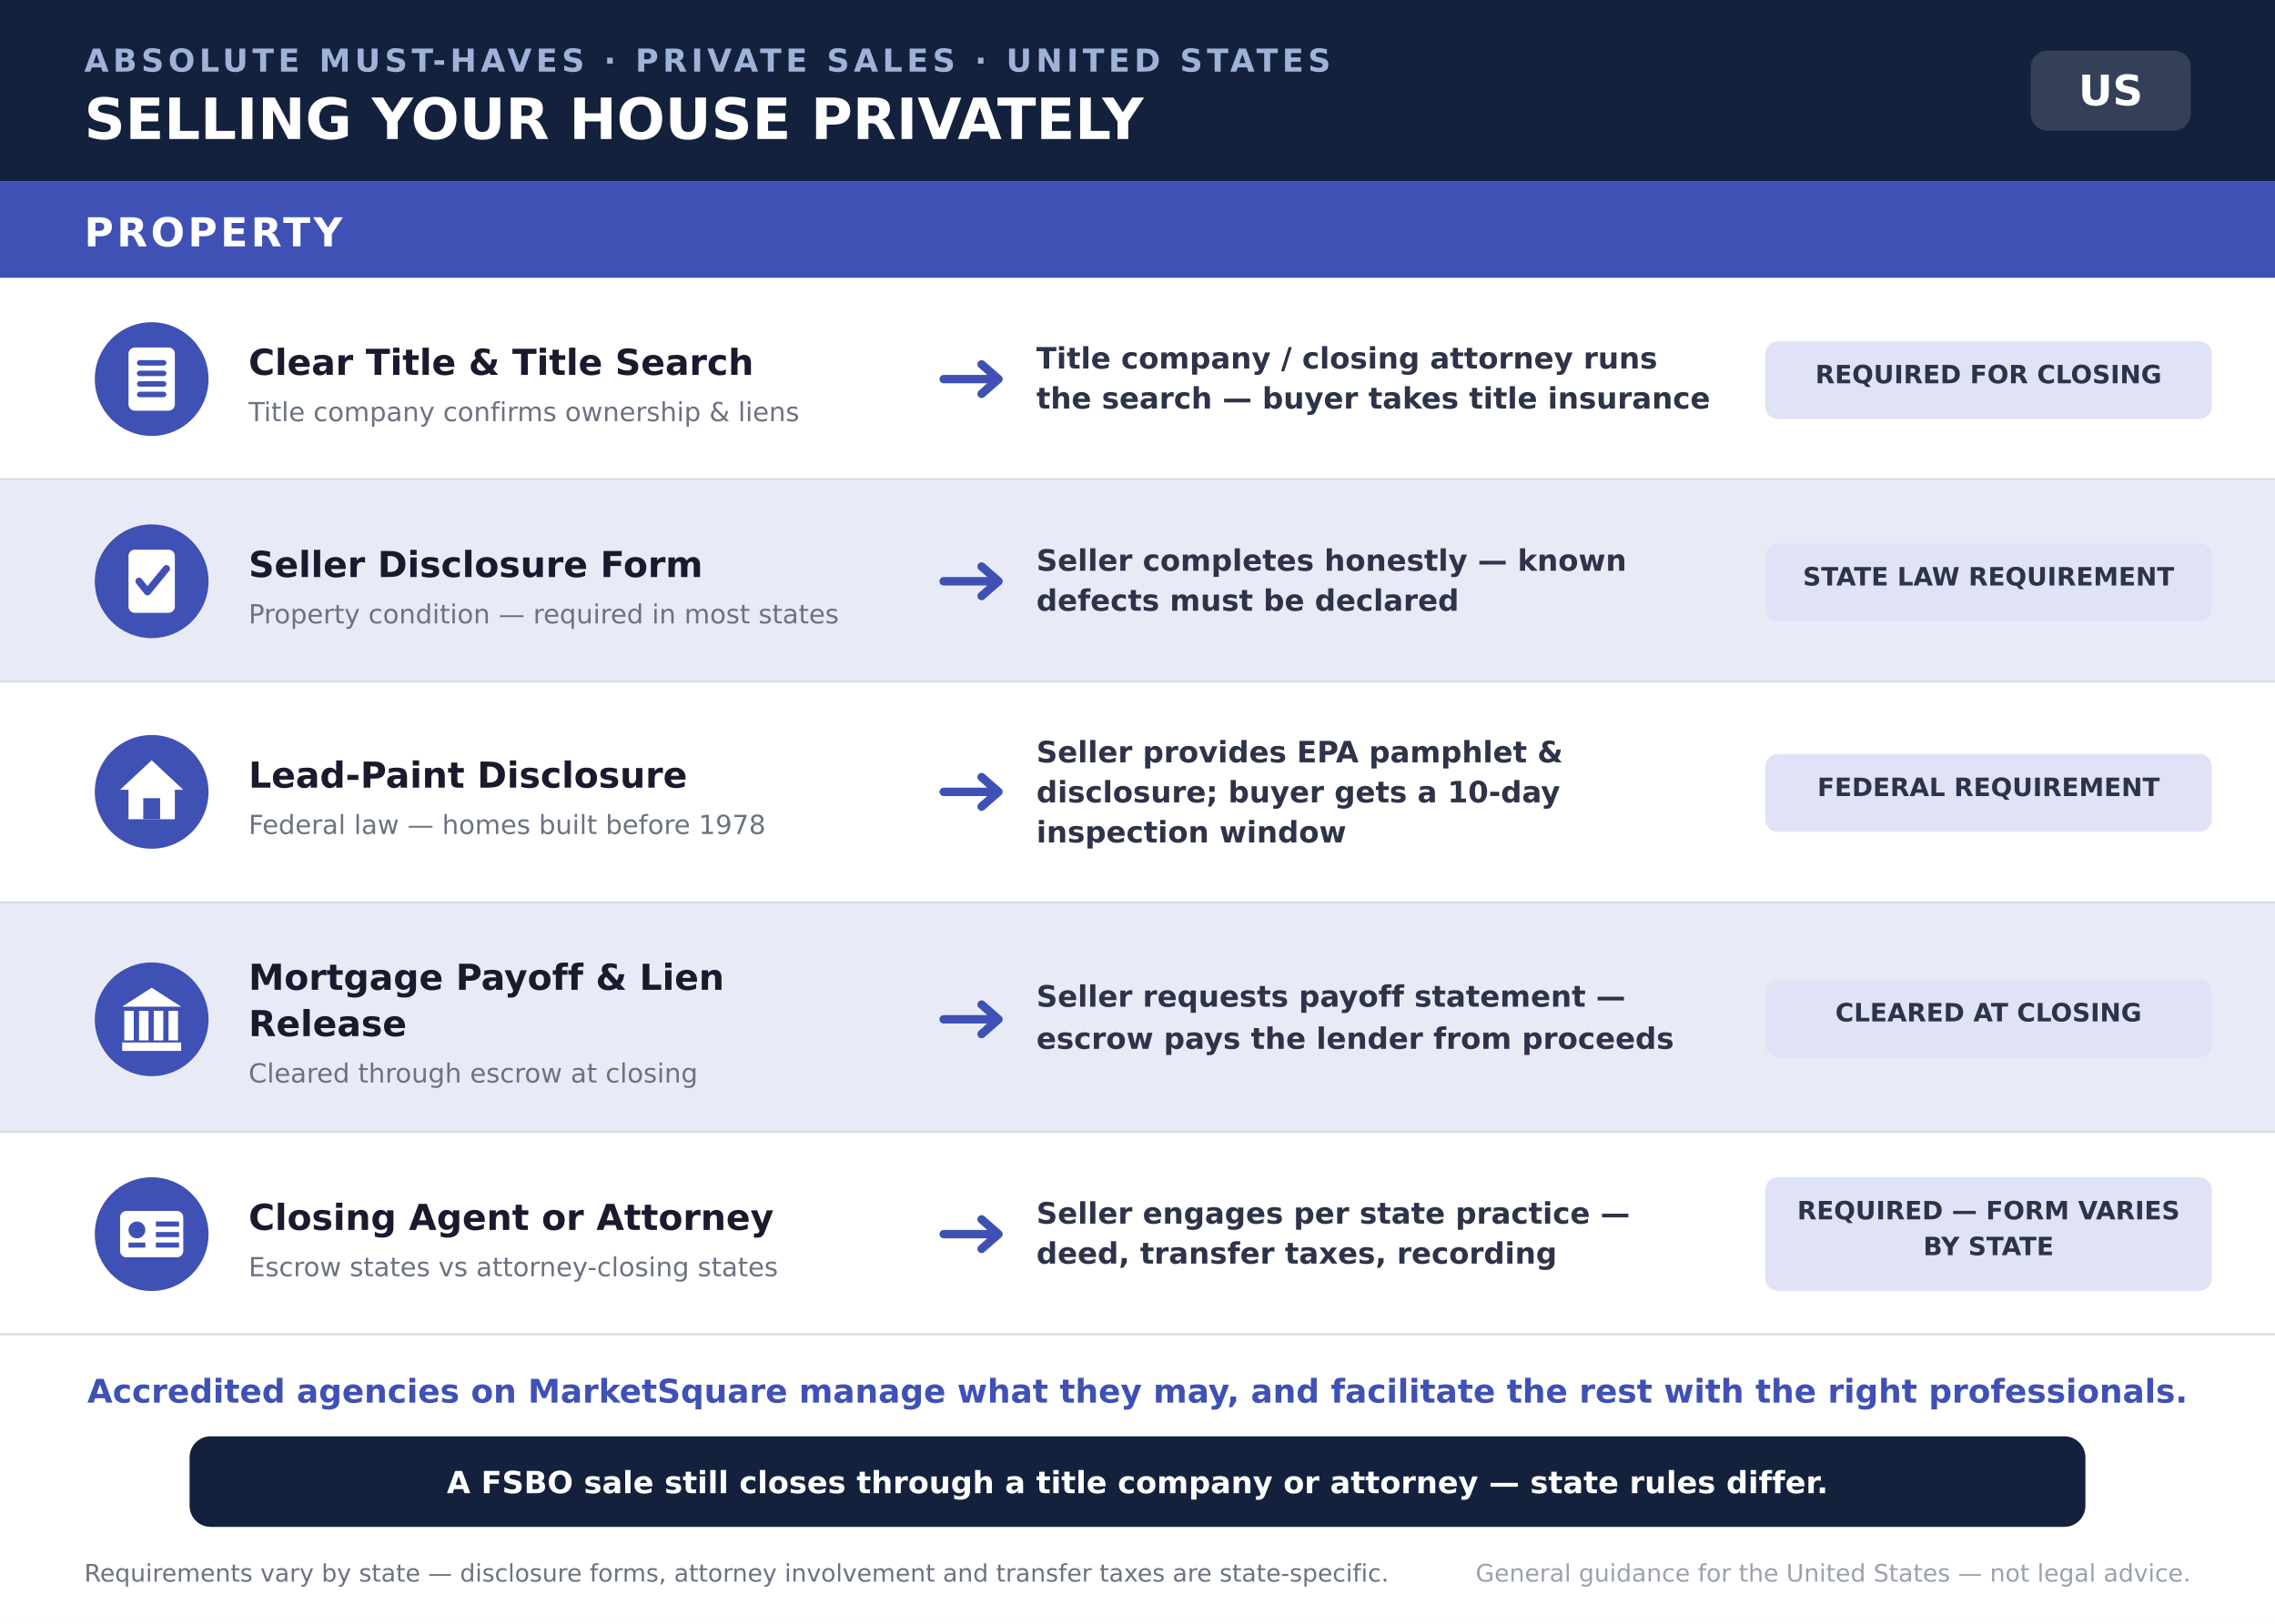
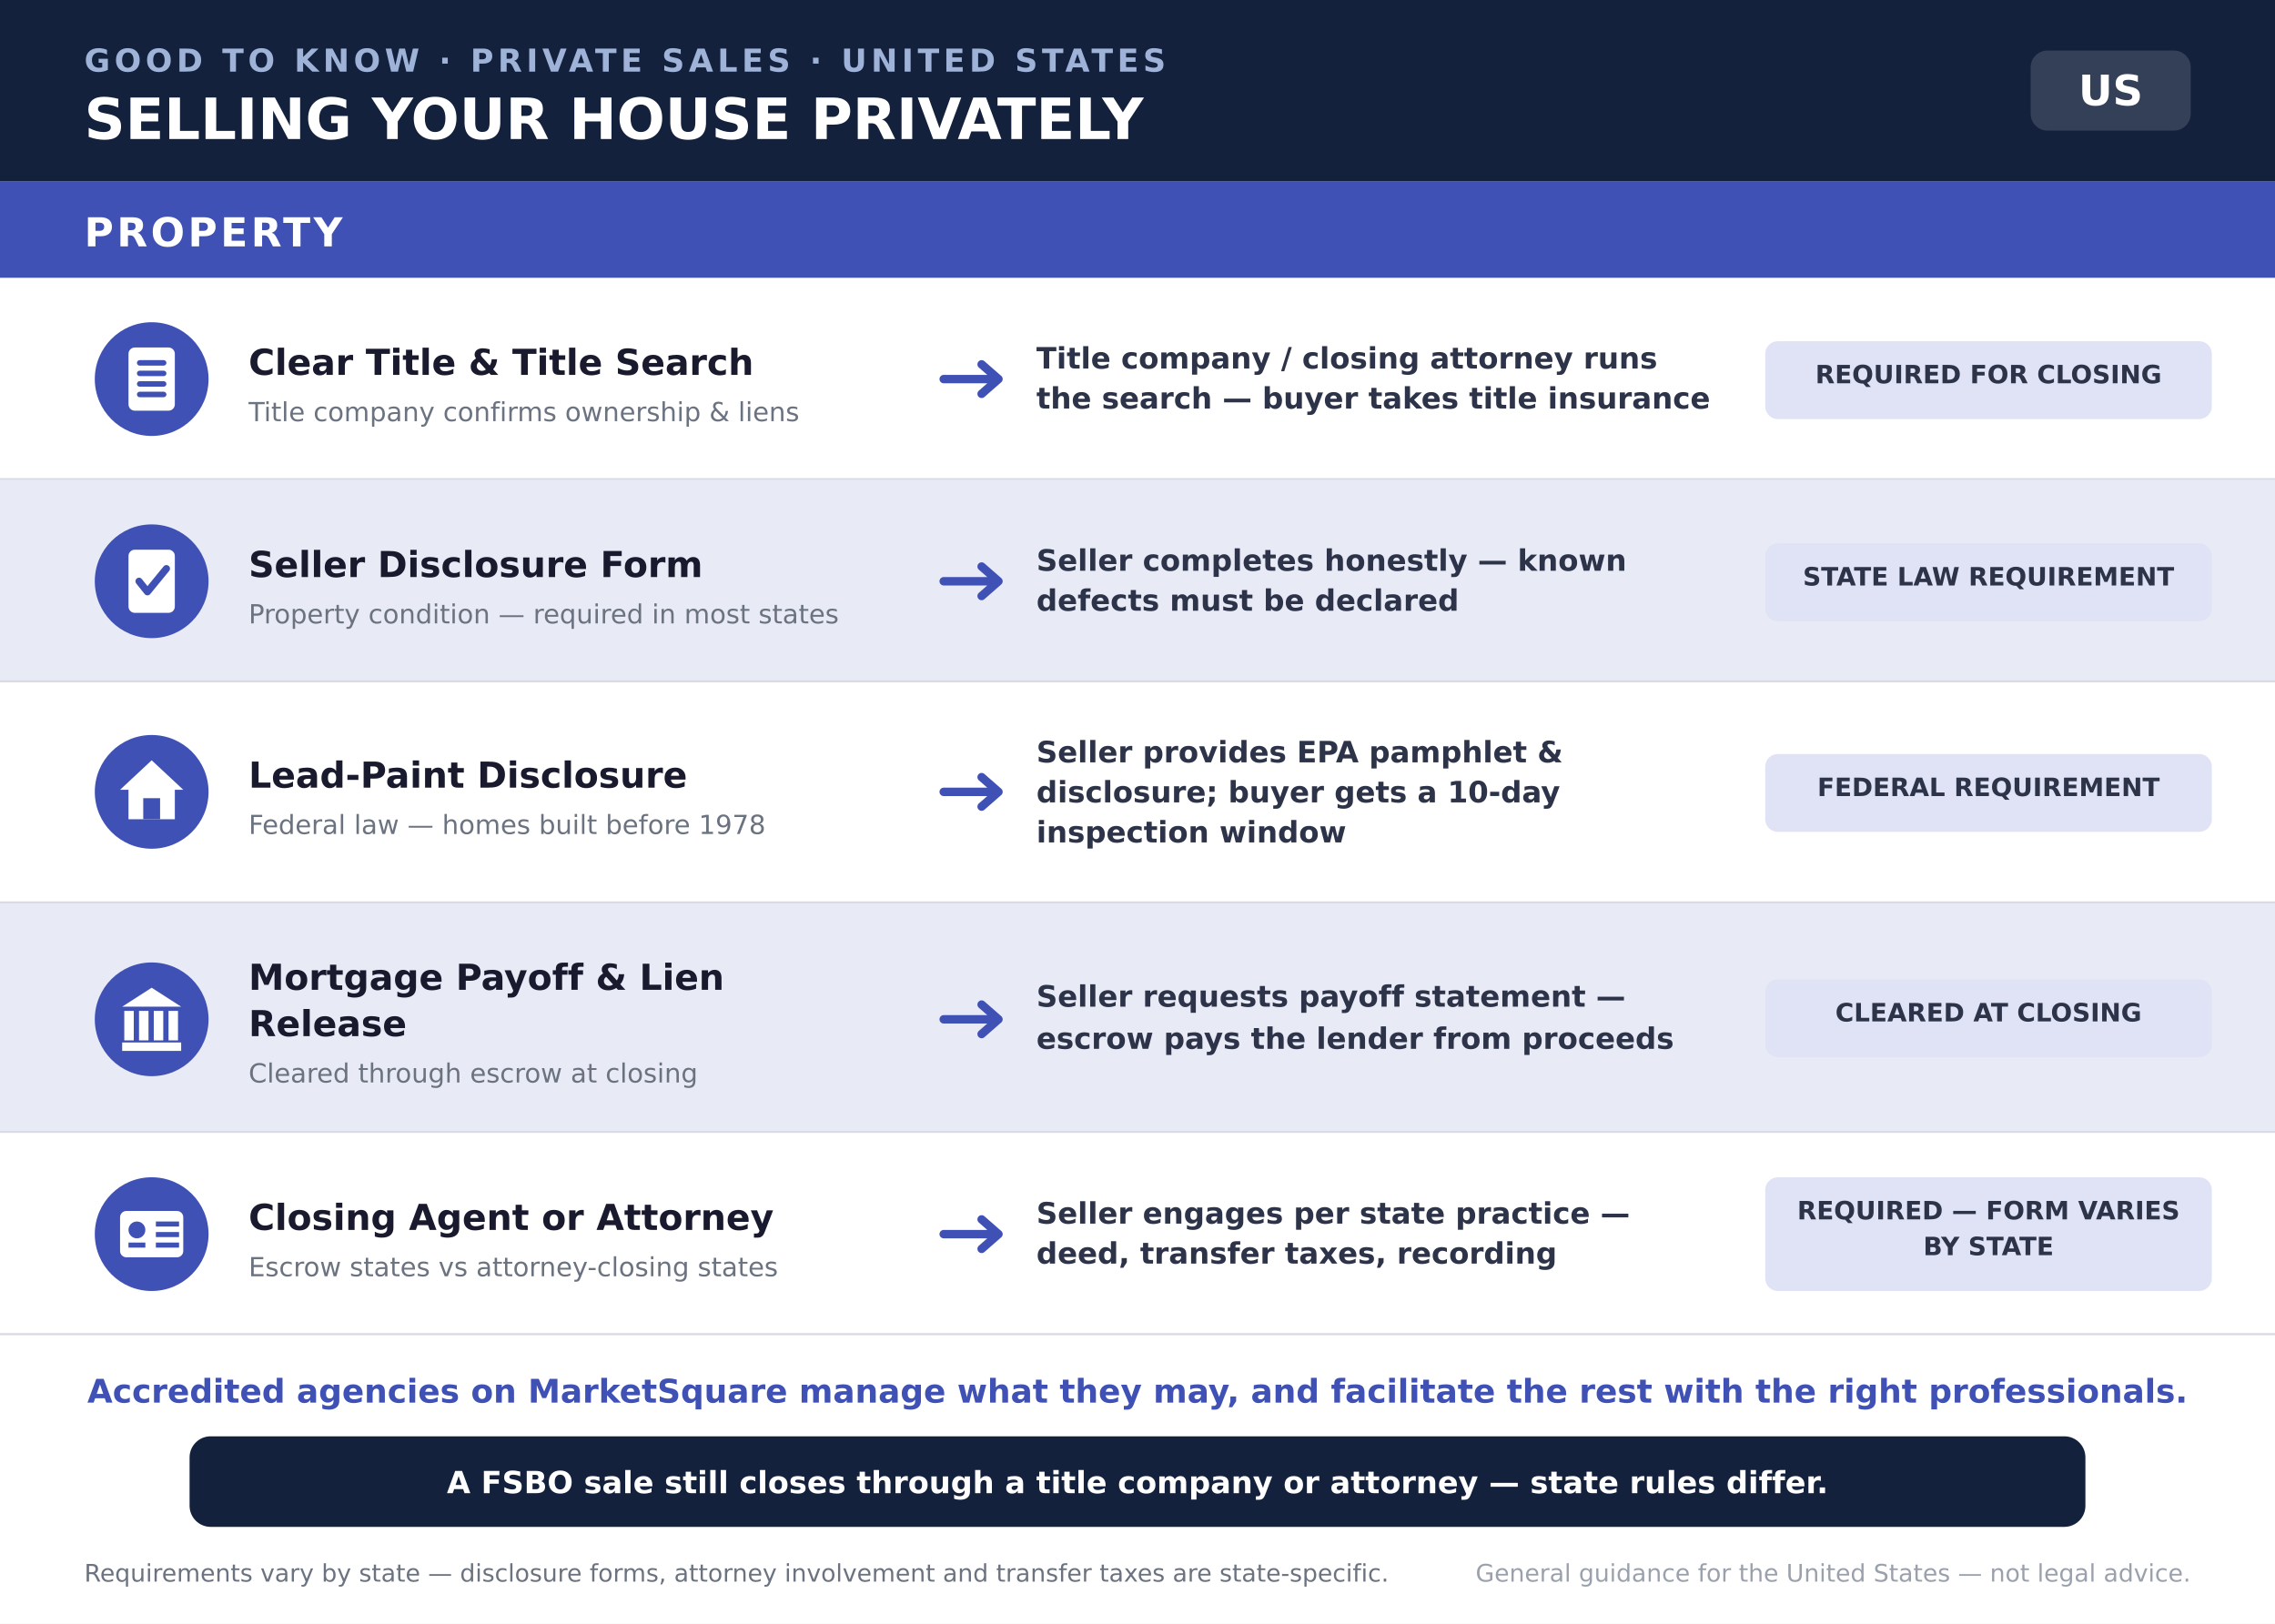
<svg xmlns="http://www.w3.org/2000/svg" width="1080" height="771" viewBox="0 0 1080 771">
  <rect width="1080" height="771" fill="#ffffff" />
  <rect x="0" y="0" width="1080" height="86" fill="#14213d" />
-   <text x="40" y="34" font-family="DejaVu Sans" font-size="15" font-weight="bold" fill="#9fb3d9" letter-spacing="2">ABSOLUTE MUST-HAVES · PRIVATE SALES · UNITED STATES</text>
+   <text x="40" y="34" font-family="DejaVu Sans" font-size="15" font-weight="bold" fill="#9fb3d9" letter-spacing="2">GOOD TO KNOW · PRIVATE SALES · UNITED STATES</text>
  <text x="40" y="66" font-family="DejaVu Sans" font-size="27" font-weight="bold" fill="#ffffff">SELLING YOUR HOUSE PRIVATELY</text>
  <rect x="964" y="24" width="76" height="38" rx="8" fill="#ffffff" opacity="0.14" />
  <text x="1002" y="50" font-family="DejaVu Sans" font-size="20" font-weight="bold" fill="#ffffff" text-anchor="middle">US</text>
  <rect x="0" y="86" width="1080" height="46" fill="#3f51b5" />
  <text x="40" y="117" font-family="DejaVu Sans" font-size="19" font-weight="bold" fill="#ffffff" letter-spacing="1.5">PROPERTY</text>
  <rect x="0" y="132" width="1080" height="96" fill="#ffffff" />
  <circle cx="72" cy="180" r="27" fill="#3f51b5" />
  <g transform="translate(72,180)">
    <rect x="-11" y="-15" width="22" height="30" rx="3" fill="#fff" />
    <rect x="-7" y="-9" width="14" height="2.6" rx="1.3" fill="#3f51b5" />
    <rect x="-7" y="-4" width="14" height="2.6" rx="1.3" fill="#3f51b5" />
    <rect x="-7" y="1" width="14" height="2.6" rx="1.3" fill="#3f51b5" />
    <rect x="-7" y="6" width="14" height="2.6" rx="1.3" fill="#3f51b5" />
  </g>
  <text x="118" y="178" font-family="DejaVu Sans" font-size="17" font-weight="bold" fill="#1a1a2e">Clear Title &amp; Title Search</text>
  <text x="118" y="200" font-family="DejaVu Sans" font-size="12.5" fill="#6b7280">Title company confirms ownership &amp; liens</text>
  <path d="M 448,180 h 26 m -8,-7 l 8,7 l -8,7" stroke="#3f51b5" stroke-width="4" fill="none" stroke-linecap="round" stroke-linejoin="round" />
  <text x="492" y="175" font-family="DejaVu Sans" font-size="14" font-weight="bold" fill="#2d3348">Title company / closing attorney runs</text>
  <text x="492" y="194" font-family="DejaVu Sans" font-size="14" font-weight="bold" fill="#2d3348">the search — buyer takes title insurance</text>
  <rect x="838" y="162" width="212" height="37" rx="6" fill="#dfe3f5" />
  <text x="944" y="182" font-family="DejaVu Sans" font-size="12" font-weight="bold" fill="#2d3348" text-anchor="middle">REQUIRED FOR CLOSING</text>
  <rect x="0" y="227" width="1080" height="1" fill="#d8dbe4" />
  <rect x="0" y="228" width="1080" height="96" fill="#e8eaf6" />
  <circle cx="72" cy="276" r="27" fill="#3f51b5" />
  <g transform="translate(72,276)">
    <rect x="-11" y="-15" width="22" height="30" rx="3" fill="#fff" />
    <path d="M -6,0 L -2,5 L 7,-6" fill="none" stroke="#3f51b5" stroke-width="3.4" stroke-linecap="round" stroke-linejoin="round" />
  </g>
  <text x="118" y="274" font-family="DejaVu Sans" font-size="17" font-weight="bold" fill="#1a1a2e">Seller Disclosure Form</text>
  <text x="118" y="296" font-family="DejaVu Sans" font-size="12.5" fill="#6b7280">Property condition — required in most states</text>
  <path d="M 448,276 h 26 m -8,-7 l 8,7 l -8,7" stroke="#3f51b5" stroke-width="4" fill="none" stroke-linecap="round" stroke-linejoin="round" />
  <text x="492" y="271" font-family="DejaVu Sans" font-size="14" font-weight="bold" fill="#2d3348">Seller completes honestly — known</text>
  <text x="492" y="290" font-family="DejaVu Sans" font-size="14" font-weight="bold" fill="#2d3348">defects must be declared</text>
  <rect x="838" y="258" width="212" height="37" rx="6" fill="#dfe3f5" />
  <text x="944" y="278" font-family="DejaVu Sans" font-size="12" font-weight="bold" fill="#2d3348" text-anchor="middle">STATE LAW REQUIREMENT</text>
  <rect x="0" y="323" width="1080" height="1" fill="#d8dbe4" />
  <rect x="0" y="324" width="1080" height="105" fill="#ffffff" />
  <circle cx="72" cy="376" r="27" fill="#3f51b5" />
  <g transform="translate(72,376)">
    <path d="M 0,-15 L 15,-1 L 11,-1 L 11,13 L -11,13 L -11,-1 L -15,-1 Z" fill="#fff" />
    <rect x="-4" y="3" width="8" height="10" fill="#3f51b5" />
  </g>
  <text x="118" y="374" font-family="DejaVu Sans" font-size="17" font-weight="bold" fill="#1a1a2e">Lead-Paint Disclosure</text>
  <text x="118" y="396" font-family="DejaVu Sans" font-size="12.5" fill="#6b7280">Federal law — homes built before 1978</text>
  <path d="M 448,376 h 26 m -8,-7 l 8,7 l -8,7" stroke="#3f51b5" stroke-width="4" fill="none" stroke-linecap="round" stroke-linejoin="round" />
  <text x="492" y="362" font-family="DejaVu Sans" font-size="14" font-weight="bold" fill="#2d3348">Seller provides EPA pamphlet &amp;</text>
  <text x="492" y="381" font-family="DejaVu Sans" font-size="14" font-weight="bold" fill="#2d3348">disclosure; buyer gets a 10-day</text>
  <text x="492" y="400" font-family="DejaVu Sans" font-size="14" font-weight="bold" fill="#2d3348">inspection window</text>
  <rect x="838" y="358" width="212" height="37" rx="6" fill="#dfe3f5" />
  <text x="944" y="378" font-family="DejaVu Sans" font-size="12" font-weight="bold" fill="#2d3348" text-anchor="middle">FEDERAL REQUIREMENT</text>
  <rect x="0" y="428" width="1080" height="1" fill="#d8dbe4" />
  <rect x="0" y="429" width="1080" height="109" fill="#e8eaf6" />
  <circle cx="72" cy="484" r="27" fill="#3f51b5" />
  <g transform="translate(72,484)">
    <path d="M -14,-6 L 0,-15 L 14,-6 Z" fill="#fff" />
    <rect x="-13" y="-4" width="4.5" height="14" fill="#fff" />
    <rect x="-6" y="-4" width="4.5" height="14" fill="#fff" />
    <rect x="1" y="-4" width="4.5" height="14" fill="#fff" />
    <rect x="8" y="-4" width="4.5" height="14" fill="#fff" />
    <rect x="-14" y="11" width="28" height="4" fill="#fff" />
  </g>
  <text x="118" y="470" font-family="DejaVu Sans" font-size="17" font-weight="bold" fill="#1a1a2e">Mortgage Payoff &amp; Lien</text>
  <text x="118" y="492" font-family="DejaVu Sans" font-size="17" font-weight="bold" fill="#1a1a2e">Release</text>
  <text x="118" y="514" font-family="DejaVu Sans" font-size="12.5" fill="#6b7280">Cleared through escrow at closing</text>
  <path d="M 448,484 h 26 m -8,-7 l 8,7 l -8,7" stroke="#3f51b5" stroke-width="4" fill="none" stroke-linecap="round" stroke-linejoin="round" />
  <text x="492" y="478" font-family="DejaVu Sans" font-size="14" font-weight="bold" fill="#2d3348">Seller requests payoff statement —</text>
  <text x="492" y="498" font-family="DejaVu Sans" font-size="14" font-weight="bold" fill="#2d3348">escrow pays the lender from proceeds</text>
  <rect x="838" y="465" width="212" height="37" rx="6" fill="#dfe3f5" />
  <text x="944" y="485" font-family="DejaVu Sans" font-size="12" font-weight="bold" fill="#2d3348" text-anchor="middle">CLEARED AT CLOSING</text>
  <rect x="0" y="537" width="1080" height="1" fill="#d8dbe4" />
  <rect x="0" y="538" width="1080" height="96" fill="#ffffff" />
  <circle cx="72" cy="586" r="27" fill="#3f51b5" />
  <g transform="translate(72,586)">
    <rect x="-15" y="-11" width="30" height="22" rx="3" fill="#fff" />
    <circle cx="-7" cy="-2" r="4" fill="#3f51b5" />
    <rect x="-11" y="4" width="8" height="2.4" fill="#3f51b5" />
    <rect x="2" y="-6" width="11" height="2.4" fill="#3f51b5" />
    <rect x="2" y="-1" width="11" height="2.4" fill="#3f51b5" />
    <rect x="2" y="4" width="11" height="2.4" fill="#3f51b5" />
  </g>
  <text x="118" y="584" font-family="DejaVu Sans" font-size="17" font-weight="bold" fill="#1a1a2e">Closing Agent or Attorney</text>
  <text x="118" y="606" font-family="DejaVu Sans" font-size="12.5" fill="#6b7280">Escrow states vs attorney-closing states</text>
  <path d="M 448,586 h 26 m -8,-7 l 8,7 l -8,7" stroke="#3f51b5" stroke-width="4" fill="none" stroke-linecap="round" stroke-linejoin="round" />
  <text x="492" y="581" font-family="DejaVu Sans" font-size="14" font-weight="bold" fill="#2d3348">Seller engages per state practice —</text>
  <text x="492" y="600" font-family="DejaVu Sans" font-size="14" font-weight="bold" fill="#2d3348">deed, transfer taxes, recording</text>
  <rect x="838" y="559" width="212" height="54" rx="6" fill="#dfe3f5" />
  <text x="944" y="579" font-family="DejaVu Sans" font-size="12" font-weight="bold" fill="#2d3348" text-anchor="middle">REQUIRED — FORM VARIES</text>
  <text x="944" y="596" font-family="DejaVu Sans" font-size="12" font-weight="bold" fill="#2d3348" text-anchor="middle">BY STATE</text>
  <rect x="0" y="633" width="1080" height="1" fill="#d8dbe4" />
  <text x="540.0" y="666" font-family="DejaVu Sans" font-size="15.5" font-weight="bold" fill="#3f51b5" text-anchor="middle">Accredited agencies on MarketSquare manage what they may, and facilitate the rest with the right professionals.</text>
  <rect x="90" y="682" width="900" height="43" rx="10" fill="#14213d" />
  <text x="540.0" y="709" font-family="DejaVu Sans" font-size="14.5" font-weight="bold" fill="#ffffff" text-anchor="middle">A FSBO sale still closes through a title company or attorney — state rules differ.</text>
  <text x="40" y="751" font-family="DejaVu Sans" font-size="11.5" fill="#6b7280">Requirements vary by state — disclosure forms, attorney involvement and transfer taxes are state-specific.</text>
  <text x="1040" y="751" font-family="DejaVu Sans" font-size="11.5" fill="#9aa1ad" text-anchor="end">General guidance for the United States — not legal advice.</text>
</svg>
